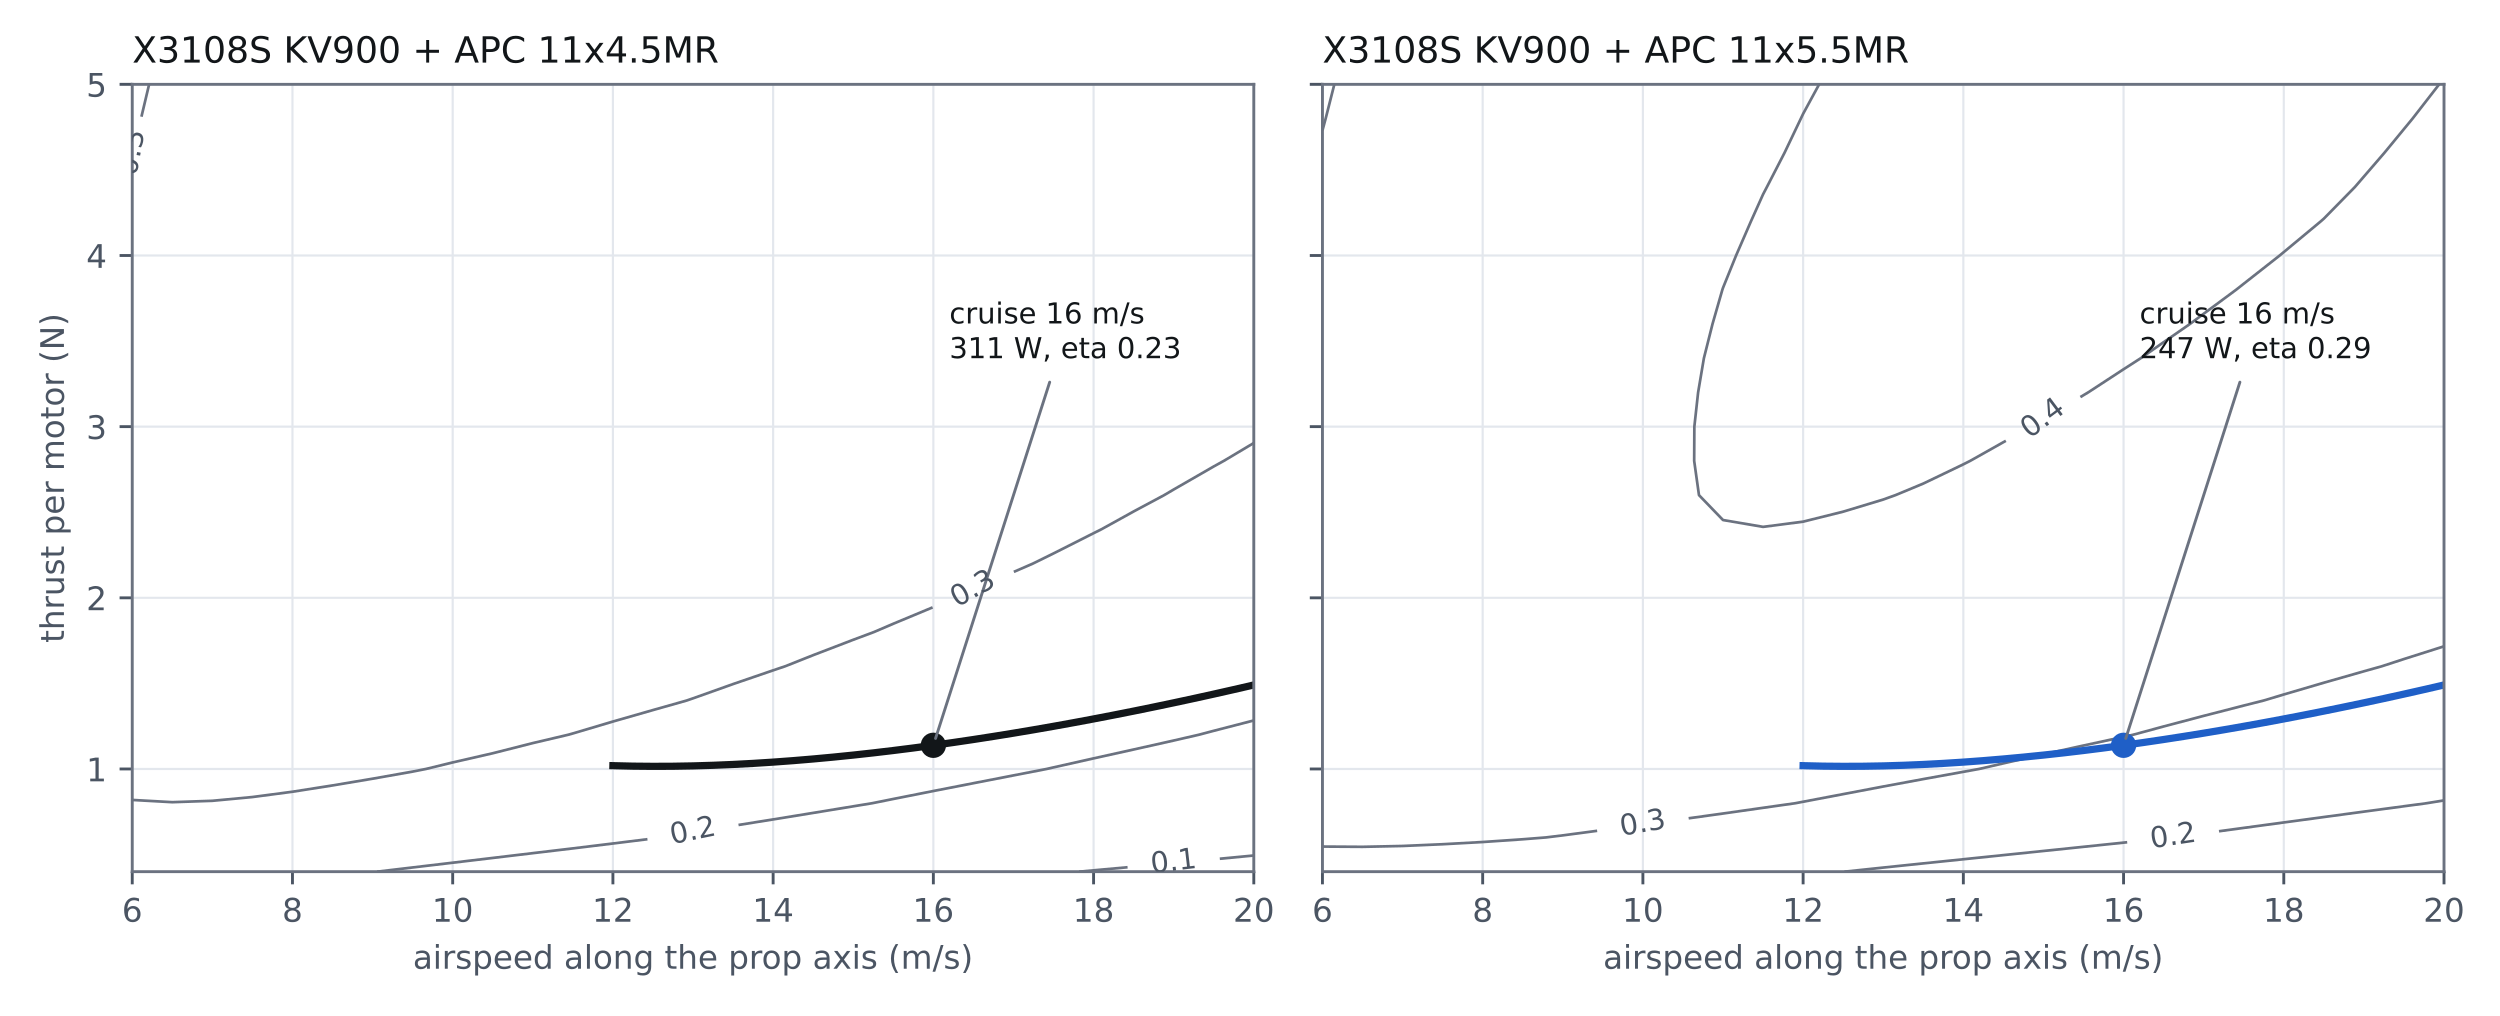
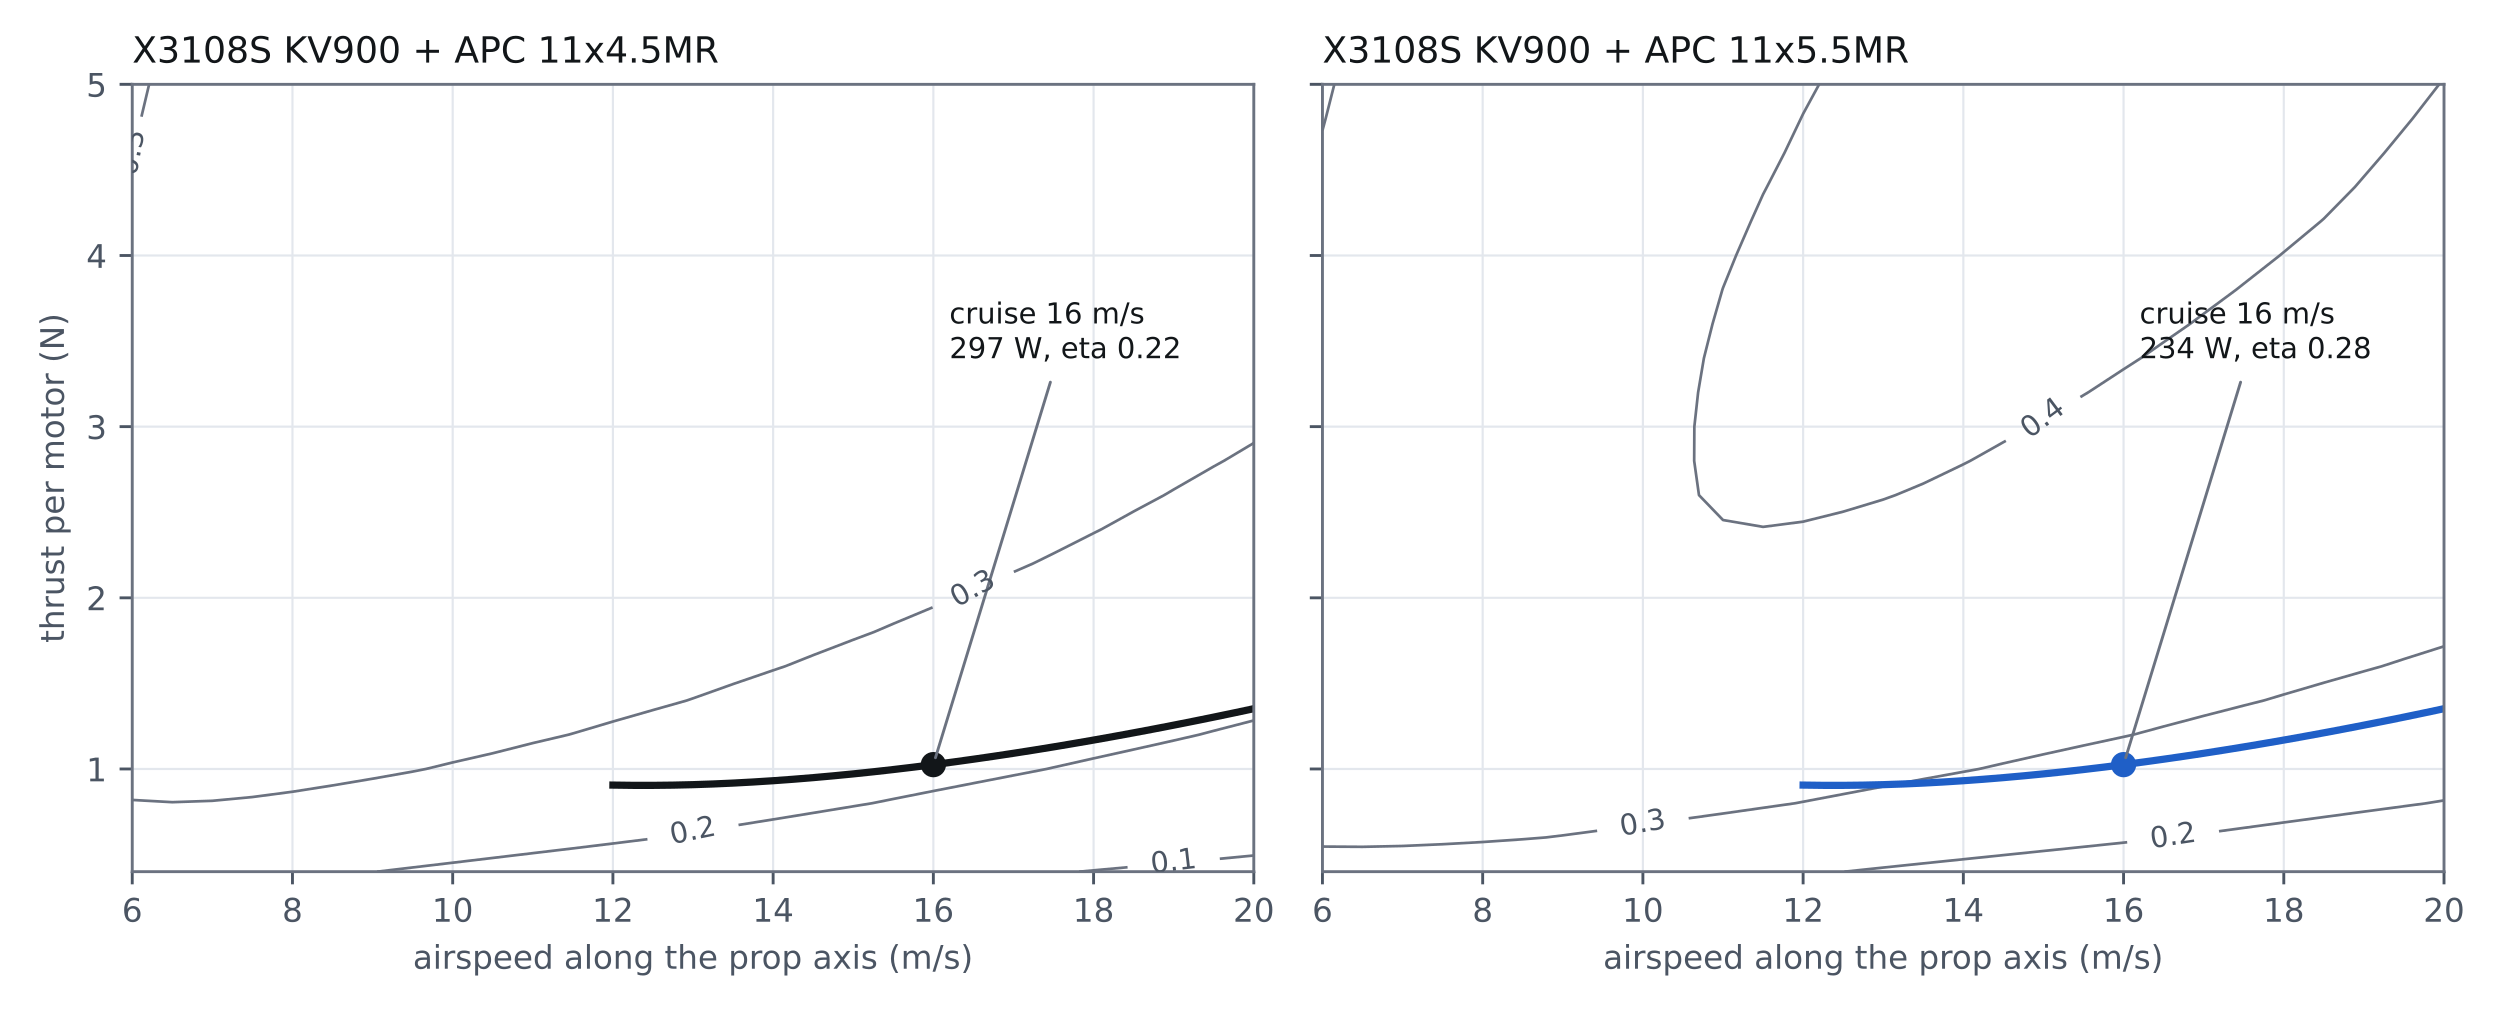
<svg xmlns="http://www.w3.org/2000/svg" xmlns:xlink="http://www.w3.org/1999/xlink" width="691.2pt" height="280.8pt" viewBox="0 0 691.2 280.8" version="1.1">
  <defs>
    <style type="text/css">*{stroke-linejoin: round; stroke-linecap: butt}</style>
  </defs>
  <g id="figure_1">
    <g id="patch_1">
      <path d="M 0 280.8  L 691.2 280.8  L 691.2 0  L 0 0  L 0 280.8  z " style="fill: none" />
    </g>
    <g id="axes_1">
      <g id="patch_2">
        <path d="M 36.562 240.998  L 346.651 240.998  L 346.651 23.318  L 36.562 23.318  L 36.562 240.998  z " style="fill: none" />
      </g>
      <g id="matplotlib.axis_1">
        <g id="xtick_1">
          <g id="line2d_1">
-             <path d="M 36.562 240.998  L 36.562 23.318  " clip-path="url(#p51c92e7513)" style="fill: none; stroke: #e3e7ed; stroke-width: 0.6; stroke-linecap: square" />
+             <path d="M 36.562 240.998  L 36.562 23.318  " clip-path="url(#pba65f34333)" style="fill: none; stroke: #e3e7ed; stroke-width: 0.6; stroke-linecap: square" />
          </g>
          <g id="line2d_2">
            <defs>
-               <path id="md95194e562" d="M 0 0  L 0 3.5  " style="stroke: #4b5563; stroke-width: 0.8" />
+               <path id="m245861ca35" d="M 0 0  L 0 3.5  " style="stroke: #4b5563; stroke-width: 0.8" />
            </defs>
            <g>
-               <use xlink:href="#md95194e562" x="36.562" y="240.998" style="fill: #4b5563; stroke: #4b5563; stroke-width: 0.8" />
+               <use xlink:href="#m245861ca35" x="36.562" y="240.998" style="fill: #4b5563; stroke: #4b5563; stroke-width: 0.8" />
            </g>
          </g>
          <g id="text_1">
            <text style="font-size: 9px; font-family: 'IBM Plex Sans', 'DejaVu Sans'; text-anchor: middle; fill: #4b5563" x="36.562" y="254.836" transform="rotate(-0 36.56211 254.8358)">6</text>
          </g>
        </g>
        <g id="xtick_2">
          <g id="line2d_3">
-             <path d="M 80.861 240.998  L 80.861 23.318  " clip-path="url(#p51c92e7513)" style="fill: none; stroke: #e3e7ed; stroke-width: 0.6; stroke-linecap: square" />
+             <path d="M 80.861 240.998  L 80.861 23.318  " clip-path="url(#pba65f34333)" style="fill: none; stroke: #e3e7ed; stroke-width: 0.6; stroke-linecap: square" />
          </g>
          <g id="line2d_4">
            <g>
-               <use xlink:href="#md95194e562" x="80.861" y="240.998" style="fill: #4b5563; stroke: #4b5563; stroke-width: 0.8" />
+               <use xlink:href="#m245861ca35" x="80.861" y="240.998" style="fill: #4b5563; stroke: #4b5563; stroke-width: 0.8" />
            </g>
          </g>
          <g id="text_2">
            <text style="font-size: 9px; font-family: 'IBM Plex Sans', 'DejaVu Sans'; text-anchor: middle; fill: #4b5563" x="80.861" y="254.836" transform="rotate(-0 80.86053 254.8358)">8</text>
          </g>
        </g>
        <g id="xtick_3">
          <g id="line2d_5">
-             <path d="M 125.159 240.998  L 125.159 23.318  " clip-path="url(#p51c92e7513)" style="fill: none; stroke: #e3e7ed; stroke-width: 0.6; stroke-linecap: square" />
+             <path d="M 125.159 240.998  L 125.159 23.318  " clip-path="url(#pba65f34333)" style="fill: none; stroke: #e3e7ed; stroke-width: 0.6; stroke-linecap: square" />
          </g>
          <g id="line2d_6">
            <g>
-               <use xlink:href="#md95194e562" x="125.159" y="240.998" style="fill: #4b5563; stroke: #4b5563; stroke-width: 0.8" />
+               <use xlink:href="#m245861ca35" x="125.159" y="240.998" style="fill: #4b5563; stroke: #4b5563; stroke-width: 0.8" />
            </g>
          </g>
          <g id="text_3">
            <text style="font-size: 9px; font-family: 'IBM Plex Sans', 'DejaVu Sans'; text-anchor: middle; fill: #4b5563" x="125.159" y="254.836" transform="rotate(-0 125.159 254.8358)">10</text>
          </g>
        </g>
        <g id="xtick_4">
          <g id="line2d_7">
-             <path d="M 169.457 240.998  L 169.457 23.318  " clip-path="url(#p51c92e7513)" style="fill: none; stroke: #e3e7ed; stroke-width: 0.6; stroke-linecap: square" />
+             <path d="M 169.457 240.998  L 169.457 23.318  " clip-path="url(#pba65f34333)" style="fill: none; stroke: #e3e7ed; stroke-width: 0.6; stroke-linecap: square" />
          </g>
          <g id="line2d_8">
            <g>
-               <use xlink:href="#md95194e562" x="169.457" y="240.998" style="fill: #4b5563; stroke: #4b5563; stroke-width: 0.8" />
+               <use xlink:href="#m245861ca35" x="169.457" y="240.998" style="fill: #4b5563; stroke: #4b5563; stroke-width: 0.8" />
            </g>
          </g>
          <g id="text_4">
            <text style="font-size: 9px; font-family: 'IBM Plex Sans', 'DejaVu Sans'; text-anchor: middle; fill: #4b5563" x="169.457" y="254.836" transform="rotate(-0 169.4574 254.8358)">12</text>
          </g>
        </g>
        <g id="xtick_5">
          <g id="line2d_9">
-             <path d="M 213.756 240.998  L 213.756 23.318  " clip-path="url(#p51c92e7513)" style="fill: none; stroke: #e3e7ed; stroke-width: 0.6; stroke-linecap: square" />
+             <path d="M 213.756 240.998  L 213.756 23.318  " clip-path="url(#pba65f34333)" style="fill: none; stroke: #e3e7ed; stroke-width: 0.6; stroke-linecap: square" />
          </g>
          <g id="line2d_10">
            <g>
-               <use xlink:href="#md95194e562" x="213.756" y="240.998" style="fill: #4b5563; stroke: #4b5563; stroke-width: 0.8" />
+               <use xlink:href="#m245861ca35" x="213.756" y="240.998" style="fill: #4b5563; stroke: #4b5563; stroke-width: 0.8" />
            </g>
          </g>
          <g id="text_5">
            <text style="font-size: 9px; font-family: 'IBM Plex Sans', 'DejaVu Sans'; text-anchor: middle; fill: #4b5563" x="213.756" y="254.836" transform="rotate(-0 213.7558 254.8358)">14</text>
          </g>
        </g>
        <g id="xtick_6">
          <g id="line2d_11">
-             <path d="M 258.054 240.998  L 258.054 23.318  " clip-path="url(#p51c92e7513)" style="fill: none; stroke: #e3e7ed; stroke-width: 0.6; stroke-linecap: square" />
+             <path d="M 258.054 240.998  L 258.054 23.318  " clip-path="url(#pba65f34333)" style="fill: none; stroke: #e3e7ed; stroke-width: 0.6; stroke-linecap: square" />
          </g>
          <g id="line2d_12">
            <g>
-               <use xlink:href="#md95194e562" x="258.054" y="240.998" style="fill: #4b5563; stroke: #4b5563; stroke-width: 0.8" />
+               <use xlink:href="#m245861ca35" x="258.054" y="240.998" style="fill: #4b5563; stroke: #4b5563; stroke-width: 0.8" />
            </g>
          </g>
          <g id="text_6">
            <text style="font-size: 9px; font-family: 'IBM Plex Sans', 'DejaVu Sans'; text-anchor: middle; fill: #4b5563" x="258.054" y="254.836" transform="rotate(-0 258.0542 254.8358)">16</text>
          </g>
        </g>
        <g id="xtick_7">
          <g id="line2d_13">
-             <path d="M 302.353 240.998  L 302.353 23.318  " clip-path="url(#p51c92e7513)" style="fill: none; stroke: #e3e7ed; stroke-width: 0.6; stroke-linecap: square" />
+             <path d="M 302.353 240.998  L 302.353 23.318  " clip-path="url(#pba65f34333)" style="fill: none; stroke: #e3e7ed; stroke-width: 0.6; stroke-linecap: square" />
          </g>
          <g id="line2d_14">
            <g>
-               <use xlink:href="#md95194e562" x="302.353" y="240.998" style="fill: #4b5563; stroke: #4b5563; stroke-width: 0.8" />
+               <use xlink:href="#m245861ca35" x="302.353" y="240.998" style="fill: #4b5563; stroke: #4b5563; stroke-width: 0.8" />
            </g>
          </g>
          <g id="text_7">
            <text style="font-size: 9px; font-family: 'IBM Plex Sans', 'DejaVu Sans'; text-anchor: middle; fill: #4b5563" x="302.353" y="254.836" transform="rotate(-0 302.3526 254.8358)">18</text>
          </g>
        </g>
        <g id="xtick_8">
          <g id="line2d_15">
-             <path d="M 346.651 240.998  L 346.651 23.318  " clip-path="url(#p51c92e7513)" style="fill: none; stroke: #e3e7ed; stroke-width: 0.6; stroke-linecap: square" />
+             <path d="M 346.651 240.998  L 346.651 23.318  " clip-path="url(#pba65f34333)" style="fill: none; stroke: #e3e7ed; stroke-width: 0.6; stroke-linecap: square" />
          </g>
          <g id="line2d_16">
            <g>
-               <use xlink:href="#md95194e562" x="346.651" y="240.998" style="fill: #4b5563; stroke: #4b5563; stroke-width: 0.8" />
+               <use xlink:href="#m245861ca35" x="346.651" y="240.998" style="fill: #4b5563; stroke: #4b5563; stroke-width: 0.8" />
            </g>
          </g>
          <g id="text_8">
            <text style="font-size: 9px; font-family: 'IBM Plex Sans', 'DejaVu Sans'; text-anchor: middle; fill: #4b5563" x="346.651" y="254.836" transform="rotate(-0 346.6511 254.8358)">20</text>
          </g>
        </g>
        <g id="text_9">
          <text style="font-size: 9px; font-family: 'IBM Plex Sans', 'DejaVu Sans'; text-anchor: middle; fill: #4b5563" x="191.607" y="267.836" transform="rotate(-0 191.6066 267.8365)">airspeed along the prop axis (m/s)</text>
        </g>
      </g>
      <g id="matplotlib.axis_2">
        <g id="ytick_1">
          <g id="line2d_17">
-             <path d="M 36.562 212.605  L 346.651 212.605  " clip-path="url(#p51c92e7513)" style="fill: none; stroke: #e3e7ed; stroke-width: 0.6; stroke-linecap: square" />
+             <path d="M 36.562 212.605  L 346.651 212.605  " clip-path="url(#pba65f34333)" style="fill: none; stroke: #e3e7ed; stroke-width: 0.6; stroke-linecap: square" />
          </g>
          <g id="line2d_18">
            <defs>
-               <path id="m6a3187980f" d="M 0 0  L -3.5 0  " style="stroke: #4b5563; stroke-width: 0.8" />
+               <path id="me36a81f0d4" d="M 0 0  L -3.5 0  " style="stroke: #4b5563; stroke-width: 0.8" />
            </defs>
            <g>
-               <use xlink:href="#m6a3187980f" x="36.562" y="212.605" style="fill: #4b5563; stroke: #4b5563; stroke-width: 0.8" />
+               <use xlink:href="#me36a81f0d4" x="36.562" y="212.605" style="fill: #4b5563; stroke: #4b5563; stroke-width: 0.8" />
            </g>
          </g>
          <g id="text_10">
            <text style="font-size: 9px; font-family: 'IBM Plex Sans', 'DejaVu Sans'; text-anchor: end; fill: #4b5563" x="29.562" y="216.024" transform="rotate(-0 29.56211 216.0238)">1</text>
          </g>
        </g>
        <g id="ytick_2">
          <g id="line2d_19">
-             <path d="M 36.562 165.283  L 346.651 165.283  " clip-path="url(#p51c92e7513)" style="fill: none; stroke: #e3e7ed; stroke-width: 0.6; stroke-linecap: square" />
+             <path d="M 36.562 165.283  L 346.651 165.283  " clip-path="url(#pba65f34333)" style="fill: none; stroke: #e3e7ed; stroke-width: 0.6; stroke-linecap: square" />
          </g>
          <g id="line2d_20">
            <g>
-               <use xlink:href="#m6a3187980f" x="36.562" y="165.283" style="fill: #4b5563; stroke: #4b5563; stroke-width: 0.8" />
+               <use xlink:href="#me36a81f0d4" x="36.562" y="165.283" style="fill: #4b5563; stroke: #4b5563; stroke-width: 0.8" />
            </g>
          </g>
          <g id="text_11">
            <text style="font-size: 9px; font-family: 'IBM Plex Sans', 'DejaVu Sans'; text-anchor: end; fill: #4b5563" x="29.562" y="168.702" transform="rotate(-0 29.56211 168.702)">2</text>
          </g>
        </g>
        <g id="ytick_3">
          <g id="line2d_21">
-             <path d="M 36.562 117.961  L 346.651 117.961  " clip-path="url(#p51c92e7513)" style="fill: none; stroke: #e3e7ed; stroke-width: 0.6; stroke-linecap: square" />
+             <path d="M 36.562 117.961  L 346.651 117.961  " clip-path="url(#pba65f34333)" style="fill: none; stroke: #e3e7ed; stroke-width: 0.6; stroke-linecap: square" />
          </g>
          <g id="line2d_22">
            <g>
-               <use xlink:href="#m6a3187980f" x="36.562" y="117.961" style="fill: #4b5563; stroke: #4b5563; stroke-width: 0.8" />
+               <use xlink:href="#me36a81f0d4" x="36.562" y="117.961" style="fill: #4b5563; stroke: #4b5563; stroke-width: 0.8" />
            </g>
          </g>
          <g id="text_12">
            <text style="font-size: 9px; font-family: 'IBM Plex Sans', 'DejaVu Sans'; text-anchor: end; fill: #4b5563" x="29.562" y="121.38" transform="rotate(-0 29.56211 121.3802)">3</text>
          </g>
        </g>
        <g id="ytick_4">
          <g id="line2d_23">
-             <path d="M 36.562 70.639  L 346.651 70.639  " clip-path="url(#p51c92e7513)" style="fill: none; stroke: #e3e7ed; stroke-width: 0.6; stroke-linecap: square" />
+             <path d="M 36.562 70.639  L 346.651 70.639  " clip-path="url(#pba65f34333)" style="fill: none; stroke: #e3e7ed; stroke-width: 0.6; stroke-linecap: square" />
          </g>
          <g id="line2d_24">
            <g>
-               <use xlink:href="#m6a3187980f" x="36.562" y="70.639" style="fill: #4b5563; stroke: #4b5563; stroke-width: 0.8" />
+               <use xlink:href="#me36a81f0d4" x="36.562" y="70.639" style="fill: #4b5563; stroke: #4b5563; stroke-width: 0.8" />
            </g>
          </g>
          <g id="text_13">
            <text style="font-size: 9px; font-family: 'IBM Plex Sans', 'DejaVu Sans'; text-anchor: end; fill: #4b5563" x="29.562" y="74.058" transform="rotate(-0 29.56211 74.05839)">4</text>
          </g>
        </g>
        <g id="ytick_5">
          <g id="line2d_25">
-             <path d="M 36.562 23.318  L 346.651 23.318  " clip-path="url(#p51c92e7513)" style="fill: none; stroke: #e3e7ed; stroke-width: 0.6; stroke-linecap: square" />
+             <path d="M 36.562 23.318  L 346.651 23.318  " clip-path="url(#pba65f34333)" style="fill: none; stroke: #e3e7ed; stroke-width: 0.6; stroke-linecap: square" />
          </g>
          <g id="line2d_26">
            <g>
-               <use xlink:href="#m6a3187980f" x="36.562" y="23.318" style="fill: #4b5563; stroke: #4b5563; stroke-width: 0.8" />
+               <use xlink:href="#me36a81f0d4" x="36.562" y="23.318" style="fill: #4b5563; stroke: #4b5563; stroke-width: 0.8" />
            </g>
          </g>
          <g id="text_14">
            <text style="font-size: 9px; font-family: 'IBM Plex Sans', 'DejaVu Sans'; text-anchor: end; fill: #4b5563" x="29.562" y="26.737" transform="rotate(-0 29.56211 26.7366)">5</text>
          </g>
        </g>
        <g id="text_15">
          <text style="font-size: 9px; font-family: 'IBM Plex Sans', 'DejaVu Sans'; text-anchor: middle; fill: #4b5563" x="17.674" y="132.158" transform="rotate(-90 17.67375 132.1578)">thrust per motor (N)</text>
        </g>
      </g>
      <g id="QuadContourSet_1">
-         <path d="M 298.333 240.998  L 302.353 240.629  L 311.75 239.775  M 337.251 237.425  L 346.651 236.529  " clip-path="url(#p51c92e7513)" style="fill: none; stroke: #6b7280; stroke-width: 0.75" />
-         <path d="M 104.255 240.998  L 114.084 239.835  L 125.159 238.521  L 136.234 237.203  L 147.308 235.881  L 158.383 234.564  L 169.457 233.211  L 179.002 232.024  M 204.184 228.086  L 213.756 226.554  L 224.83 224.75  L 235.905 222.931  L 241.167 222.069  L 246.98 220.897  L 258.054 218.7  L 269.129 216.539  L 280.203 214.384  L 289.367 212.605  L 291.278 212.166  L 302.353 209.677  L 313.427 207.222  L 324.502 204.741  L 331.47 203.14  L 335.576 202.054  L 346.651 199.191  " clip-path="url(#p51c92e7513)" style="fill: none; stroke: #6b7280; stroke-width: 0.75" />
-         <path d="M 36.562 221.167  L 47.637 221.787  L 58.711 221.406  L 69.786 220.363  L 80.861 218.899  L 91.935 217.157  L 103.01 215.295  L 114.084 213.329  L 117.762 212.605  L 125.159 210.797  L 136.234 208.26  L 147.308 205.449  L 157.114 203.14  L 158.383 202.784  L 169.457 199.49  L 180.532 196.318  L 189.869 193.676  L 191.607 193.077  L 202.681 189.129  L 213.756 185.333  L 217.072 184.212  L 224.83 181.135  L 235.905 176.885  L 241.629 174.747  L 246.98 172.452  L 257.843 167.929  M 280.306 158.109  L 285.571 155.819  L 291.278 153.011  L 302.353 147.417  L 304.487 146.354  L 313.427 141.411  L 321.872 136.89  L 324.502 135.339  L 335.576 128.964  L 338.359 127.426  L 346.651 122.476  M 41.23 23.318  L 39.105 32.267  " clip-path="url(#p51c92e7513)" style="fill: none; stroke: #6b7280; stroke-width: 0.75" />
-         <path clip-path="url(#p51c92e7513)" style="fill: none; stroke: #6b7280; stroke-width: 0.75" />
-         <path clip-path="url(#p51c92e7513)" style="fill: none; stroke: #6b7280; stroke-width: 0.75" />
+         <path d="M 298.333 240.998  L 302.353 240.629  L 311.75 239.775  M 337.251 237.425  L 346.651 236.529  " clip-path="url(#pba65f34333)" style="fill: none; stroke: #6b7280; stroke-width: 0.75" />
+         <path d="M 104.255 240.998  L 114.084 239.835  L 125.159 238.521  L 136.234 237.203  L 147.308 235.881  L 158.383 234.564  L 169.457 233.211  L 179.002 232.024  M 204.184 228.086  L 213.756 226.554  L 224.83 224.75  L 235.905 222.931  L 241.167 222.069  L 246.98 220.897  L 258.054 218.7  L 269.129 216.539  L 280.203 214.384  L 289.367 212.605  L 291.278 212.166  L 302.353 209.677  L 313.427 207.222  L 324.502 204.741  L 331.47 203.14  L 335.576 202.054  L 346.651 199.191  " clip-path="url(#pba65f34333)" style="fill: none; stroke: #6b7280; stroke-width: 0.75" />
+         <path d="M 36.562 221.167  L 47.637 221.787  L 58.711 221.406  L 69.786 220.363  L 80.861 218.899  L 91.935 217.157  L 103.01 215.295  L 114.084 213.329  L 117.762 212.605  L 125.159 210.797  L 136.234 208.26  L 147.308 205.449  L 157.114 203.14  L 158.383 202.784  L 169.457 199.49  L 180.532 196.318  L 189.869 193.676  L 191.607 193.077  L 202.681 189.129  L 213.756 185.333  L 217.072 184.212  L 224.83 181.135  L 235.905 176.885  L 241.629 174.747  L 246.98 172.452  L 257.843 167.929  M 280.306 158.109  L 285.571 155.819  L 291.278 153.011  L 302.353 147.417  L 304.487 146.354  L 313.427 141.411  L 321.872 136.89  L 324.502 135.339  L 335.576 128.964  L 338.359 127.426  L 346.651 122.476  M 41.23 23.318  L 39.105 32.267  " clip-path="url(#pba65f34333)" style="fill: none; stroke: #6b7280; stroke-width: 0.75" />
+         <path clip-path="url(#pba65f34333)" style="fill: none; stroke: #6b7280; stroke-width: 0.75" />
+         <path clip-path="url(#pba65f34333)" style="fill: none; stroke: #6b7280; stroke-width: 0.75" />
      </g>
      <g id="line2d_27">
-         <path d="M 169.457 211.693  L 174.995 211.827  L 180.532 211.879  L 186.069 211.853  L 191.607 211.755  L 197.144 211.588  L 202.681 211.356  L 208.218 211.062  L 213.756 210.71  L 219.293 210.301  L 224.83 209.839  L 230.368 209.326  L 235.905 208.764  L 241.442 208.155  L 246.98 207.5  L 252.517 206.802  L 258.054 206.062  L 263.592 205.28  L 269.129 204.46  L 274.666 203.601  L 280.203 202.705  L 285.741 201.774  L 291.278 200.807  L 296.815 199.805  L 302.353 198.771  L 307.89 197.704  L 313.427 196.605  L 318.965 195.474  L 324.502 194.314  L 330.039 193.123  L 335.576 191.903  L 341.114 190.654  L 346.651 189.376  " clip-path="url(#p51c92e7513)" style="fill: none; stroke: #121619; stroke-width: 2; stroke-linecap: square" />
+         <path d="M 169.457 217.059  L 174.995 217.134  L 180.532 217.137  L 186.069 217.072  L 191.607 216.943  L 197.144 216.753  L 202.681 216.506  L 208.218 216.205  L 213.756 215.852  L 219.293 215.449  L 224.83 214.999  L 230.368 214.503  L 235.905 213.965  L 241.442 213.384  L 246.98 212.763  L 252.517 212.104  L 258.054 211.407  L 263.592 210.674  L 269.129 209.905  L 274.666 209.103  L 280.203 208.268  L 285.741 207.4  L 291.278 206.501  L 296.815 205.572  L 302.353 204.613  L 307.89 203.624  L 313.427 202.607  L 318.965 201.563  L 324.502 200.49  L 330.039 199.391  L 335.576 198.266  L 341.114 197.114  L 346.651 195.937  " clip-path="url(#pba65f34333)" style="fill: none; stroke: #121619; stroke-width: 2; stroke-linecap: square" />
      </g>
      <g id="line2d_28">
        <defs>
-           <path id="mf6bd36d410" d="M 0 3  C 0.796 3 1.559 2.684 2.121 2.121  C 2.684 1.559 3 0.796 3 0  C 3 -0.796 2.684 -1.559 2.121 -2.121  C 1.559 -2.684 0.796 -3 0 -3  C -0.796 -3 -1.559 -2.684 -2.121 -2.121  C -2.684 -1.559 -3 -0.796 -3 0  C -3 0.796 -2.684 1.559 -2.121 2.121  C -1.559 2.684 -0.796 3 0 3  z " style="stroke: #121619" />
+           <path id="m132b9c3638" d="M 0 3  C 0.796 3 1.559 2.684 2.121 2.121  C 2.684 1.559 3 0.796 3 0  C 3 -0.796 2.684 -1.559 2.121 -2.121  C 1.559 -2.684 0.796 -3 0 -3  C -0.796 -3 -1.559 -2.684 -2.121 -2.121  C -2.684 -1.559 -3 -0.796 -3 0  C -3 0.796 -2.684 1.559 -2.121 2.121  C -1.559 2.684 -0.796 3 0 3  z " style="stroke: #121619" />
        </defs>
-         <g clip-path="url(#p51c92e7513)">
-           <use xlink:href="#mf6bd36d410" x="258.054" y="206.062" style="fill: #121619; stroke: #121619" />
+         <g clip-path="url(#pba65f34333)">
+           <use xlink:href="#m132b9c3638" x="258.054" y="211.407" style="fill: #121619; stroke: #121619" />
        </g>
      </g>
      <g id="patch_3">
        <path d="M 36.562 240.998  L 36.562 23.318  " style="fill: none; stroke: #6b7280; stroke-width: 0.8; stroke-linejoin: miter; stroke-linecap: square" />
      </g>
      <g id="patch_4">
        <path d="M 346.651 240.998  L 346.651 23.318  " style="fill: none; stroke: #6b7280; stroke-width: 0.8; stroke-linejoin: miter; stroke-linecap: square" />
      </g>
      <g id="patch_5">
        <path d="M 36.562 240.998  L 346.651 240.998  " style="fill: none; stroke: #6b7280; stroke-width: 0.8; stroke-linejoin: miter; stroke-linecap: square" />
      </g>
      <g id="patch_6">
        <path d="M 36.562 23.318  L 346.651 23.318  " style="fill: none; stroke: #6b7280; stroke-width: 0.8; stroke-linejoin: miter; stroke-linecap: square" />
      </g>
      <g id="patch_7">
-         <path d="M 290.219 105.661  Q 274.441 154.91 258.664 204.159  " style="fill: none; stroke: #6b7280; stroke-width: 0.8; stroke-linecap: round" />
+         <path d="M 290.411 105.667  Q 274.525 157.58 258.64 209.493  " style="fill: none; stroke: #6b7280; stroke-width: 0.8; stroke-linecap: round" />
      </g>
      <g id="text_16">
        <text style="font-size: 8px; font-family: 'IBM Plex Sans', 'DejaVu Sans'; fill: #121619" transform="translate(262.4841 89.43096)">cruise 16 m/s</text>
-         <text style="font-size: 8px; font-family: 'IBM Plex Sans', 'DejaVu Sans'; fill: #121619" transform="translate(262.4841 99.03252)">311 W, eta 0.23</text>
+         <text style="font-size: 8px; font-family: 'IBM Plex Sans', 'DejaVu Sans'; fill: #121619" transform="translate(262.4841 99.03252)">297 W, eta 0.22</text>
      </g>
      <g id="text_17">
        <text style="font-size: 10px; font-family: 'IBM Plex Sans', 'DejaVu Sans'; text-anchor: start; fill: #121619" x="36.562" y="17.318" transform="rotate(-0 36.56211 17.31766)">X3108S KV900 + APC 11x4.5MR</text>
      </g>
      <g id="text_18">
-         <g clip-path="url(#p51c92e7513)">
+         <g clip-path="url(#pba65f34333)">
          <text style="font-size: 8px; font-family: 'IBM Plex Sans', 'DejaVu Sans'; fill: #4b5563" transform="translate(318.4235 241.4084) rotate(-6.639305)">0.1</text>
        </g>
      </g>
      <g id="text_19">
-         <g clip-path="url(#p51c92e7513)">
+         <g clip-path="url(#pba65f34333)">
          <text style="font-size: 8px; font-family: 'IBM Plex Sans', 'DejaVu Sans'; fill: #4b5563" transform="translate(185.7947 233.4327) rotate(-11.62652)">0.2</text>
        </g>
      </g>
      <g id="text_20">
-         <g clip-path="url(#p51c92e7513)">
+         <g clip-path="url(#pba65f34333)">
          <text style="font-size: 8px; font-family: 'IBM Plex Sans', 'DejaVu Sans'; fill: #4b5563" transform="translate(264.598 168.0251) rotate(-29.29585)">0.3</text>
        </g>
      </g>
      <g id="text_21">
-         <g clip-path="url(#p51c92e7513)">
+         <g clip-path="url(#pba65f34333)">
          <text style="font-size: 8px; font-family: 'IBM Plex Sans', 'DejaVu Sans'; fill: #4b5563" transform="translate(37.65484 48.88004) rotate(-79.48501)">0.3</text>
        </g>
      </g>
    </g>
    <g id="axes_2">
      <g id="patch_8">
        <path d="M 365.631 240.998  L 675.72 240.998  L 675.72 23.318  L 365.631 23.318  L 365.631 240.998  z " style="fill: none" />
      </g>
      <g id="matplotlib.axis_3">
        <g id="xtick_9">
          <g id="line2d_29">
-             <path d="M 365.631 240.998  L 365.631 23.318  " clip-path="url(#pbdba28c5bb)" style="fill: none; stroke: #e3e7ed; stroke-width: 0.6; stroke-linecap: square" />
+             <path d="M 365.631 240.998  L 365.631 23.318  " clip-path="url(#p23eeb6b053)" style="fill: none; stroke: #e3e7ed; stroke-width: 0.6; stroke-linecap: square" />
          </g>
          <g id="line2d_30">
            <g>
-               <use xlink:href="#md95194e562" x="365.631" y="240.998" style="fill: #4b5563; stroke: #4b5563; stroke-width: 0.8" />
+               <use xlink:href="#m245861ca35" x="365.631" y="240.998" style="fill: #4b5563; stroke: #4b5563; stroke-width: 0.8" />
            </g>
          </g>
          <g id="text_22">
            <text style="font-size: 9px; font-family: 'IBM Plex Sans', 'DejaVu Sans'; text-anchor: middle; fill: #4b5563" x="365.631" y="254.836" transform="rotate(-0 365.6311 254.8358)">6</text>
          </g>
        </g>
        <g id="xtick_10">
          <g id="line2d_31">
-             <path d="M 409.929 240.998  L 409.929 23.318  " clip-path="url(#pbdba28c5bb)" style="fill: none; stroke: #e3e7ed; stroke-width: 0.6; stroke-linecap: square" />
+             <path d="M 409.929 240.998  L 409.929 23.318  " clip-path="url(#p23eeb6b053)" style="fill: none; stroke: #e3e7ed; stroke-width: 0.6; stroke-linecap: square" />
          </g>
          <g id="line2d_32">
            <g>
-               <use xlink:href="#md95194e562" x="409.929" y="240.998" style="fill: #4b5563; stroke: #4b5563; stroke-width: 0.8" />
+               <use xlink:href="#m245861ca35" x="409.929" y="240.998" style="fill: #4b5563; stroke: #4b5563; stroke-width: 0.8" />
            </g>
          </g>
          <g id="text_23">
            <text style="font-size: 9px; font-family: 'IBM Plex Sans', 'DejaVu Sans'; text-anchor: middle; fill: #4b5563" x="409.929" y="254.836" transform="rotate(-0 409.9295 254.8358)">8</text>
          </g>
        </g>
        <g id="xtick_11">
          <g id="line2d_33">
-             <path d="M 454.228 240.998  L 454.228 23.318  " clip-path="url(#pbdba28c5bb)" style="fill: none; stroke: #e3e7ed; stroke-width: 0.6; stroke-linecap: square" />
+             <path d="M 454.228 240.998  L 454.228 23.318  " clip-path="url(#p23eeb6b053)" style="fill: none; stroke: #e3e7ed; stroke-width: 0.6; stroke-linecap: square" />
          </g>
          <g id="line2d_34">
            <g>
-               <use xlink:href="#md95194e562" x="454.228" y="240.998" style="fill: #4b5563; stroke: #4b5563; stroke-width: 0.8" />
+               <use xlink:href="#m245861ca35" x="454.228" y="240.998" style="fill: #4b5563; stroke: #4b5563; stroke-width: 0.8" />
            </g>
          </g>
          <g id="text_24">
            <text style="font-size: 9px; font-family: 'IBM Plex Sans', 'DejaVu Sans'; text-anchor: middle; fill: #4b5563" x="454.228" y="254.836" transform="rotate(-0 454.2279 254.8358)">10</text>
          </g>
        </g>
        <g id="xtick_12">
          <g id="line2d_35">
-             <path d="M 498.526 240.998  L 498.526 23.318  " clip-path="url(#pbdba28c5bb)" style="fill: none; stroke: #e3e7ed; stroke-width: 0.6; stroke-linecap: square" />
+             <path d="M 498.526 240.998  L 498.526 23.318  " clip-path="url(#p23eeb6b053)" style="fill: none; stroke: #e3e7ed; stroke-width: 0.6; stroke-linecap: square" />
          </g>
          <g id="line2d_36">
            <g>
-               <use xlink:href="#md95194e562" x="498.526" y="240.998" style="fill: #4b5563; stroke: #4b5563; stroke-width: 0.8" />
+               <use xlink:href="#m245861ca35" x="498.526" y="240.998" style="fill: #4b5563; stroke: #4b5563; stroke-width: 0.8" />
            </g>
          </g>
          <g id="text_25">
            <text style="font-size: 9px; font-family: 'IBM Plex Sans', 'DejaVu Sans'; text-anchor: middle; fill: #4b5563" x="498.526" y="254.836" transform="rotate(-0 498.5263 254.8358)">12</text>
          </g>
        </g>
        <g id="xtick_13">
          <g id="line2d_37">
-             <path d="M 542.825 240.998  L 542.825 23.318  " clip-path="url(#pbdba28c5bb)" style="fill: none; stroke: #e3e7ed; stroke-width: 0.6; stroke-linecap: square" />
+             <path d="M 542.825 240.998  L 542.825 23.318  " clip-path="url(#p23eeb6b053)" style="fill: none; stroke: #e3e7ed; stroke-width: 0.6; stroke-linecap: square" />
          </g>
          <g id="line2d_38">
            <g>
-               <use xlink:href="#md95194e562" x="542.825" y="240.998" style="fill: #4b5563; stroke: #4b5563; stroke-width: 0.8" />
+               <use xlink:href="#m245861ca35" x="542.825" y="240.998" style="fill: #4b5563; stroke: #4b5563; stroke-width: 0.8" />
            </g>
          </g>
          <g id="text_26">
            <text style="font-size: 9px; font-family: 'IBM Plex Sans', 'DejaVu Sans'; text-anchor: middle; fill: #4b5563" x="542.825" y="254.836" transform="rotate(-0 542.8247 254.8358)">14</text>
          </g>
        </g>
        <g id="xtick_14">
          <g id="line2d_39">
-             <path d="M 587.123 240.998  L 587.123 23.318  " clip-path="url(#pbdba28c5bb)" style="fill: none; stroke: #e3e7ed; stroke-width: 0.6; stroke-linecap: square" />
+             <path d="M 587.123 240.998  L 587.123 23.318  " clip-path="url(#p23eeb6b053)" style="fill: none; stroke: #e3e7ed; stroke-width: 0.6; stroke-linecap: square" />
          </g>
          <g id="line2d_40">
            <g>
-               <use xlink:href="#md95194e562" x="587.123" y="240.998" style="fill: #4b5563; stroke: #4b5563; stroke-width: 0.8" />
+               <use xlink:href="#m245861ca35" x="587.123" y="240.998" style="fill: #4b5563; stroke: #4b5563; stroke-width: 0.8" />
            </g>
          </g>
          <g id="text_27">
            <text style="font-size: 9px; font-family: 'IBM Plex Sans', 'DejaVu Sans'; text-anchor: middle; fill: #4b5563" x="587.123" y="254.836" transform="rotate(-0 587.1232 254.8358)">16</text>
          </g>
        </g>
        <g id="xtick_15">
          <g id="line2d_41">
-             <path d="M 631.422 240.998  L 631.422 23.318  " clip-path="url(#pbdba28c5bb)" style="fill: none; stroke: #e3e7ed; stroke-width: 0.6; stroke-linecap: square" />
+             <path d="M 631.422 240.998  L 631.422 23.318  " clip-path="url(#p23eeb6b053)" style="fill: none; stroke: #e3e7ed; stroke-width: 0.6; stroke-linecap: square" />
          </g>
          <g id="line2d_42">
            <g>
-               <use xlink:href="#md95194e562" x="631.422" y="240.998" style="fill: #4b5563; stroke: #4b5563; stroke-width: 0.8" />
+               <use xlink:href="#m245861ca35" x="631.422" y="240.998" style="fill: #4b5563; stroke: #4b5563; stroke-width: 0.8" />
            </g>
          </g>
          <g id="text_28">
            <text style="font-size: 9px; font-family: 'IBM Plex Sans', 'DejaVu Sans'; text-anchor: middle; fill: #4b5563" x="631.422" y="254.836" transform="rotate(-0 631.4216 254.8358)">18</text>
          </g>
        </g>
        <g id="xtick_16">
          <g id="line2d_43">
-             <path d="M 675.72 240.998  L 675.72 23.318  " clip-path="url(#pbdba28c5bb)" style="fill: none; stroke: #e3e7ed; stroke-width: 0.6; stroke-linecap: square" />
+             <path d="M 675.72 240.998  L 675.72 23.318  " clip-path="url(#p23eeb6b053)" style="fill: none; stroke: #e3e7ed; stroke-width: 0.6; stroke-linecap: square" />
          </g>
          <g id="line2d_44">
            <g>
-               <use xlink:href="#md95194e562" x="675.72" y="240.998" style="fill: #4b5563; stroke: #4b5563; stroke-width: 0.8" />
+               <use xlink:href="#m245861ca35" x="675.72" y="240.998" style="fill: #4b5563; stroke: #4b5563; stroke-width: 0.8" />
            </g>
          </g>
          <g id="text_29">
            <text style="font-size: 9px; font-family: 'IBM Plex Sans', 'DejaVu Sans'; text-anchor: middle; fill: #4b5563" x="675.72" y="254.836" transform="rotate(-0 675.72 254.8358)">20</text>
          </g>
        </g>
        <g id="text_30">
          <text style="font-size: 9px; font-family: 'IBM Plex Sans', 'DejaVu Sans'; text-anchor: middle; fill: #4b5563" x="520.676" y="267.836" transform="rotate(-0 520.6755 267.8365)">airspeed along the prop axis (m/s)</text>
        </g>
      </g>
      <g id="matplotlib.axis_4">
        <g id="ytick_6">
          <g id="line2d_45">
-             <path d="M 365.631 212.605  L 675.72 212.605  " clip-path="url(#pbdba28c5bb)" style="fill: none; stroke: #e3e7ed; stroke-width: 0.6; stroke-linecap: square" />
+             <path d="M 365.631 212.605  L 675.72 212.605  " clip-path="url(#p23eeb6b053)" style="fill: none; stroke: #e3e7ed; stroke-width: 0.6; stroke-linecap: square" />
          </g>
          <g id="line2d_46">
            <g>
-               <use xlink:href="#m6a3187980f" x="365.631" y="212.605" style="fill: #4b5563; stroke: #4b5563; stroke-width: 0.8" />
+               <use xlink:href="#me36a81f0d4" x="365.631" y="212.605" style="fill: #4b5563; stroke: #4b5563; stroke-width: 0.8" />
            </g>
          </g>
        </g>
        <g id="ytick_7">
          <g id="line2d_47">
-             <path d="M 365.631 165.283  L 675.72 165.283  " clip-path="url(#pbdba28c5bb)" style="fill: none; stroke: #e3e7ed; stroke-width: 0.6; stroke-linecap: square" />
+             <path d="M 365.631 165.283  L 675.72 165.283  " clip-path="url(#p23eeb6b053)" style="fill: none; stroke: #e3e7ed; stroke-width: 0.6; stroke-linecap: square" />
          </g>
          <g id="line2d_48">
            <g>
-               <use xlink:href="#m6a3187980f" x="365.631" y="165.283" style="fill: #4b5563; stroke: #4b5563; stroke-width: 0.8" />
+               <use xlink:href="#me36a81f0d4" x="365.631" y="165.283" style="fill: #4b5563; stroke: #4b5563; stroke-width: 0.8" />
            </g>
          </g>
        </g>
        <g id="ytick_8">
          <g id="line2d_49">
-             <path d="M 365.631 117.961  L 675.72 117.961  " clip-path="url(#pbdba28c5bb)" style="fill: none; stroke: #e3e7ed; stroke-width: 0.6; stroke-linecap: square" />
+             <path d="M 365.631 117.961  L 675.72 117.961  " clip-path="url(#p23eeb6b053)" style="fill: none; stroke: #e3e7ed; stroke-width: 0.6; stroke-linecap: square" />
          </g>
          <g id="line2d_50">
            <g>
-               <use xlink:href="#m6a3187980f" x="365.631" y="117.961" style="fill: #4b5563; stroke: #4b5563; stroke-width: 0.8" />
+               <use xlink:href="#me36a81f0d4" x="365.631" y="117.961" style="fill: #4b5563; stroke: #4b5563; stroke-width: 0.8" />
            </g>
          </g>
        </g>
        <g id="ytick_9">
          <g id="line2d_51">
-             <path d="M 365.631 70.639  L 675.72 70.639  " clip-path="url(#pbdba28c5bb)" style="fill: none; stroke: #e3e7ed; stroke-width: 0.6; stroke-linecap: square" />
+             <path d="M 365.631 70.639  L 675.72 70.639  " clip-path="url(#p23eeb6b053)" style="fill: none; stroke: #e3e7ed; stroke-width: 0.6; stroke-linecap: square" />
          </g>
          <g id="line2d_52">
            <g>
-               <use xlink:href="#m6a3187980f" x="365.631" y="70.639" style="fill: #4b5563; stroke: #4b5563; stroke-width: 0.8" />
+               <use xlink:href="#me36a81f0d4" x="365.631" y="70.639" style="fill: #4b5563; stroke: #4b5563; stroke-width: 0.8" />
            </g>
          </g>
        </g>
        <g id="ytick_10">
          <g id="line2d_53">
-             <path d="M 365.631 23.318  L 675.72 23.318  " clip-path="url(#pbdba28c5bb)" style="fill: none; stroke: #e3e7ed; stroke-width: 0.6; stroke-linecap: square" />
+             <path d="M 365.631 23.318  L 675.72 23.318  " clip-path="url(#p23eeb6b053)" style="fill: none; stroke: #e3e7ed; stroke-width: 0.6; stroke-linecap: square" />
          </g>
          <g id="line2d_54">
            <g>
-               <use xlink:href="#m6a3187980f" x="365.631" y="23.318" style="fill: #4b5563; stroke: #4b5563; stroke-width: 0.8" />
+               <use xlink:href="#me36a81f0d4" x="365.631" y="23.318" style="fill: #4b5563; stroke: #4b5563; stroke-width: 0.8" />
            </g>
          </g>
        </g>
      </g>
      <g id="QuadContourSet_2">
-         <path clip-path="url(#pbdba28c5bb)" style="fill: none; stroke: #6b7280; stroke-width: 0.75" />
-         <path d="M 509.949 240.998  L 520.676 239.866  L 531.75 238.71  L 542.825 237.566  L 553.899 236.422  L 564.974 235.276  L 576.049 234.126  L 587.123 232.97  L 588.126 232.865  M 613.506 229.825  L 620.347 228.894  L 631.422 227.392  L 642.496 225.893  L 653.571 224.398  L 664.645 222.911  L 670.952 222.069  L 675.72 221.295  " clip-path="url(#pbdba28c5bb)" style="fill: none; stroke: #6b7280; stroke-width: 0.75" />
-         <path d="M 365.631 234.06  L 376.706 234.13  L 387.78 233.896  L 398.855 233.413  L 409.929 232.801  L 421.004 232.041  L 427.423 231.534  L 432.079 230.962  L 441.579 229.702  M 466.877 226.242  L 476.377 224.921  L 487.452 223.342  L 496.414 222.069  L 498.526 221.665  L 509.601 219.561  L 520.676 217.455  L 531.75 215.401  L 542.825 213.391  L 547.172 212.605  L 553.899 211.053  L 564.974 208.553  L 576.049 206.12  L 587.123 203.724  L 589.764 203.14  L 598.198 200.851  L 609.272 197.924  L 620.347 195.074  L 625.876 193.676  L 631.422 192.009  L 642.496 188.758  L 653.571 185.599  L 658.507 184.212  L 664.645 182.212  L 675.72 178.691  M 368.917 23.318  L 366.517 32.782  L 365.631 36.076  " clip-path="url(#pbdba28c5bb)" style="fill: none; stroke: #6b7280; stroke-width: 0.75" />
-         <path d="M 502.953 23.318  L 498.526 31.471  L 497.902 32.782  L 493.384 42.246  L 488.507 51.711  L 487.452 53.732  L 484.109 61.175  L 479.993 70.639  L 476.377 79.579  L 476.199 80.104  L 473.478 89.568  L 471.094 99.033  L 469.494 108.497  L 468.454 117.961  L 468.406 127.426  L 469.732 136.89  L 476.377 143.778  L 487.452 145.668  L 498.526 144.226  L 509.601 141.465  L 520.676 138.111  L 524.072 136.89  L 531.75 133.695  L 542.825 128.379  L 544.71 127.426  L 553.899 122.252  L 554.578 121.877  M 575.186 109.778  L 576.049 109.259  L 577.326 108.497  L 587.123 102.094  L 591.873 99.033  L 598.198 94.61  L 605.48 89.568  L 609.272 86.744  L 618.252 80.104  L 620.347 78.45  L 630.286 70.639  L 631.422 69.693  L 641.674 61.175  L 642.496 60.451  L 651.075 51.711  L 653.571 48.817  L 659.238 42.246  L 664.645 35.678  L 667.029 32.782  L 674.376 23.318  " clip-path="url(#pbdba28c5bb)" style="fill: none; stroke: #6b7280; stroke-width: 0.75" />
-         <path clip-path="url(#pbdba28c5bb)" style="fill: none; stroke: #6b7280; stroke-width: 0.75" />
+         <path clip-path="url(#p23eeb6b053)" style="fill: none; stroke: #6b7280; stroke-width: 0.75" />
+         <path d="M 509.949 240.998  L 520.676 239.866  L 531.75 238.71  L 542.825 237.566  L 553.899 236.422  L 564.974 235.276  L 576.049 234.126  L 587.123 232.97  L 588.126 232.865  M 613.506 229.825  L 620.347 228.894  L 631.422 227.392  L 642.496 225.893  L 653.571 224.398  L 664.645 222.911  L 670.952 222.069  L 675.72 221.295  " clip-path="url(#p23eeb6b053)" style="fill: none; stroke: #6b7280; stroke-width: 0.75" />
+         <path d="M 365.631 234.06  L 376.706 234.13  L 387.78 233.896  L 398.855 233.413  L 409.929 232.801  L 421.004 232.041  L 427.423 231.534  L 432.079 230.962  L 441.579 229.702  M 466.877 226.242  L 476.377 224.921  L 487.452 223.342  L 496.414 222.069  L 498.526 221.665  L 509.601 219.561  L 520.676 217.455  L 531.75 215.401  L 542.825 213.391  L 547.172 212.605  L 553.899 211.053  L 564.974 208.553  L 576.049 206.12  L 587.123 203.724  L 589.764 203.14  L 598.198 200.851  L 609.272 197.924  L 620.347 195.074  L 625.876 193.676  L 631.422 192.009  L 642.496 188.758  L 653.571 185.599  L 658.507 184.212  L 664.645 182.212  L 675.72 178.691  M 368.917 23.318  L 366.517 32.782  L 365.631 36.076  " clip-path="url(#p23eeb6b053)" style="fill: none; stroke: #6b7280; stroke-width: 0.75" />
+         <path d="M 502.953 23.318  L 498.526 31.471  L 497.902 32.782  L 493.384 42.246  L 488.507 51.711  L 487.452 53.732  L 484.109 61.175  L 479.993 70.639  L 476.377 79.579  L 476.199 80.104  L 473.478 89.568  L 471.094 99.033  L 469.494 108.497  L 468.454 117.961  L 468.406 127.426  L 469.732 136.89  L 476.377 143.778  L 487.452 145.668  L 498.526 144.226  L 509.601 141.465  L 520.676 138.111  L 524.072 136.89  L 531.75 133.695  L 542.825 128.379  L 544.71 127.426  L 553.899 122.252  L 554.578 121.877  M 575.186 109.778  L 576.049 109.259  L 577.326 108.497  L 587.123 102.094  L 591.873 99.033  L 598.198 94.61  L 605.48 89.568  L 609.272 86.744  L 618.252 80.104  L 620.347 78.45  L 630.286 70.639  L 631.422 69.693  L 641.674 61.175  L 642.496 60.451  L 651.075 51.711  L 653.571 48.817  L 659.238 42.246  L 664.645 35.678  L 667.029 32.782  L 674.376 23.318  " clip-path="url(#p23eeb6b053)" style="fill: none; stroke: #6b7280; stroke-width: 0.75" />
+         <path clip-path="url(#p23eeb6b053)" style="fill: none; stroke: #6b7280; stroke-width: 0.75" />
      </g>
      <g id="line2d_55">
-         <path d="M 498.526 211.693  L 504.064 211.827  L 509.601 211.879  L 515.138 211.853  L 520.676 211.755  L 526.213 211.588  L 531.75 211.356  L 537.287 211.062  L 542.825 210.71  L 548.362 210.301  L 553.899 209.839  L 559.437 209.326  L 564.974 208.764  L 570.511 208.155  L 576.049 207.5  L 581.586 206.802  L 587.123 206.062  L 592.66 205.28  L 598.198 204.46  L 603.735 203.601  L 609.272 202.705  L 614.81 201.774  L 620.347 200.807  L 625.884 199.805  L 631.422 198.771  L 636.959 197.704  L 642.496 196.605  L 648.033 195.474  L 653.571 194.314  L 659.108 193.123  L 664.645 191.903  L 670.183 190.654  L 675.72 189.376  " clip-path="url(#pbdba28c5bb)" style="fill: none; stroke: #1f5fc7; stroke-width: 2; stroke-linecap: square" />
+         <path d="M 498.526 217.059  L 504.064 217.134  L 509.601 217.137  L 515.138 217.072  L 520.676 216.943  L 526.213 216.753  L 531.75 216.506  L 537.287 216.205  L 542.825 215.852  L 548.362 215.449  L 553.899 214.999  L 559.437 214.503  L 564.974 213.965  L 570.511 213.384  L 576.049 212.763  L 581.586 212.104  L 587.123 211.407  L 592.66 210.674  L 598.198 209.905  L 603.735 209.103  L 609.272 208.268  L 614.81 207.4  L 620.347 206.501  L 625.884 205.572  L 631.422 204.613  L 636.959 203.624  L 642.496 202.607  L 648.033 201.563  L 653.571 200.49  L 659.108 199.391  L 664.645 198.266  L 670.183 197.114  L 675.72 195.937  " clip-path="url(#p23eeb6b053)" style="fill: none; stroke: #1f5fc7; stroke-width: 2; stroke-linecap: square" />
      </g>
      <g id="line2d_56">
        <defs>
-           <path id="m9b1eb370e5" d="M 0 3  C 0.796 3 1.559 2.684 2.121 2.121  C 2.684 1.559 3 0.796 3 0  C 3 -0.796 2.684 -1.559 2.121 -2.121  C 1.559 -2.684 0.796 -3 0 -3  C -0.796 -3 -1.559 -2.684 -2.121 -2.121  C -2.684 -1.559 -3 -0.796 -3 0  C -3 0.796 -2.684 1.559 -2.121 2.121  C -1.559 2.684 -0.796 3 0 3  z " style="stroke: #1f5fc7" />
+           <path id="m6dbedf1646" d="M 0 3  C 0.796 3 1.559 2.684 2.121 2.121  C 2.684 1.559 3 0.796 3 0  C 3 -0.796 2.684 -1.559 2.121 -2.121  C 1.559 -2.684 0.796 -3 0 -3  C -0.796 -3 -1.559 -2.684 -2.121 -2.121  C -2.684 -1.559 -3 -0.796 -3 0  C -3 0.796 -2.684 1.559 -2.121 2.121  C -1.559 2.684 -0.796 3 0 3  z " style="stroke: #1f5fc7" />
        </defs>
-         <g clip-path="url(#pbdba28c5bb)">
-           <use xlink:href="#m9b1eb370e5" x="587.123" y="206.062" style="fill: #1f5fc7; stroke: #1f5fc7" />
+         <g clip-path="url(#p23eeb6b053)">
+           <use xlink:href="#m6dbedf1646" x="587.123" y="211.407" style="fill: #1f5fc7; stroke: #1f5fc7" />
        </g>
      </g>
      <g id="patch_9">
        <path d="M 365.631 240.998  L 365.631 23.318  " style="fill: none; stroke: #6b7280; stroke-width: 0.8; stroke-linejoin: miter; stroke-linecap: square" />
      </g>
      <g id="patch_10">
        <path d="M 675.72 240.998  L 675.72 23.318  " style="fill: none; stroke: #6b7280; stroke-width: 0.8; stroke-linejoin: miter; stroke-linecap: square" />
      </g>
      <g id="patch_11">
        <path d="M 365.631 240.998  L 675.72 240.998  " style="fill: none; stroke: #6b7280; stroke-width: 0.8; stroke-linejoin: miter; stroke-linecap: square" />
      </g>
      <g id="patch_12">
        <path d="M 365.631 23.318  L 675.72 23.318  " style="fill: none; stroke: #6b7280; stroke-width: 0.8; stroke-linejoin: miter; stroke-linecap: square" />
      </g>
      <g id="patch_13">
-         <path d="M 619.288 105.661  Q 603.51 154.91 587.733 204.159  " style="fill: none; stroke: #6b7280; stroke-width: 0.8; stroke-linecap: round" />
+         <path d="M 619.48 105.667  Q 603.594 157.58 587.709 209.493  " style="fill: none; stroke: #6b7280; stroke-width: 0.8; stroke-linecap: round" />
      </g>
      <g id="text_31">
        <text style="font-size: 8px; font-family: 'IBM Plex Sans', 'DejaVu Sans'; fill: #121619" transform="translate(591.553 89.43096)">cruise 16 m/s</text>
-         <text style="font-size: 8px; font-family: 'IBM Plex Sans', 'DejaVu Sans'; fill: #121619" transform="translate(591.553 99.03252)">247 W, eta 0.29</text>
+         <text style="font-size: 8px; font-family: 'IBM Plex Sans', 'DejaVu Sans'; fill: #121619" transform="translate(591.553 99.03252)">234 W, eta 0.28</text>
      </g>
      <g id="text_32">
        <text style="font-size: 10px; font-family: 'IBM Plex Sans', 'DejaVu Sans'; text-anchor: start; fill: #121619" x="365.631" y="17.318" transform="rotate(-0 365.6311 17.31766)">X3108S KV900 + APC 11x5.5MR</text>
      </g>
      <g id="text_33">
-         <g clip-path="url(#pbdba28c5bb)">
+         <g clip-path="url(#p23eeb6b053)">
          <text style="font-size: 8px; font-family: 'IBM Plex Sans', 'DejaVu Sans'; fill: #4b5563" transform="translate(594.8726 234.539) rotate(-8.594817)">0.2</text>
        </g>
      </g>
      <g id="text_34">
-         <g clip-path="url(#pbdba28c5bb)">
+         <g clip-path="url(#p23eeb6b053)">
          <text style="font-size: 8px; font-family: 'IBM Plex Sans', 'DejaVu Sans'; fill: #4b5563" transform="translate(448.3145 231.106) rotate(-9.823518)">0.3</text>
        </g>
      </g>
      <g id="text_35">
-         <g clip-path="url(#pbdba28c5bb)">
+         <g clip-path="url(#p23eeb6b053)">
          <text style="font-size: 8px; font-family: 'IBM Plex Sans', 'DejaVu Sans'; fill: #4b5563" transform="translate(561.13 121.4055) rotate(-36.85078)">0.4</text>
        </g>
      </g>
    </g>
  </g>
  <defs>
-     <clipPath id="p51c92e7513">
+     <clipPath id="pba65f34333">
      <rect x="36.562" y="23.318" width="310.089" height="217.68" />
    </clipPath>
-     <clipPath id="pbdba28c5bb">
+     <clipPath id="p23eeb6b053">
      <rect x="365.631" y="23.318" width="310.089" height="217.68" />
    </clipPath>
  </defs>
</svg>
